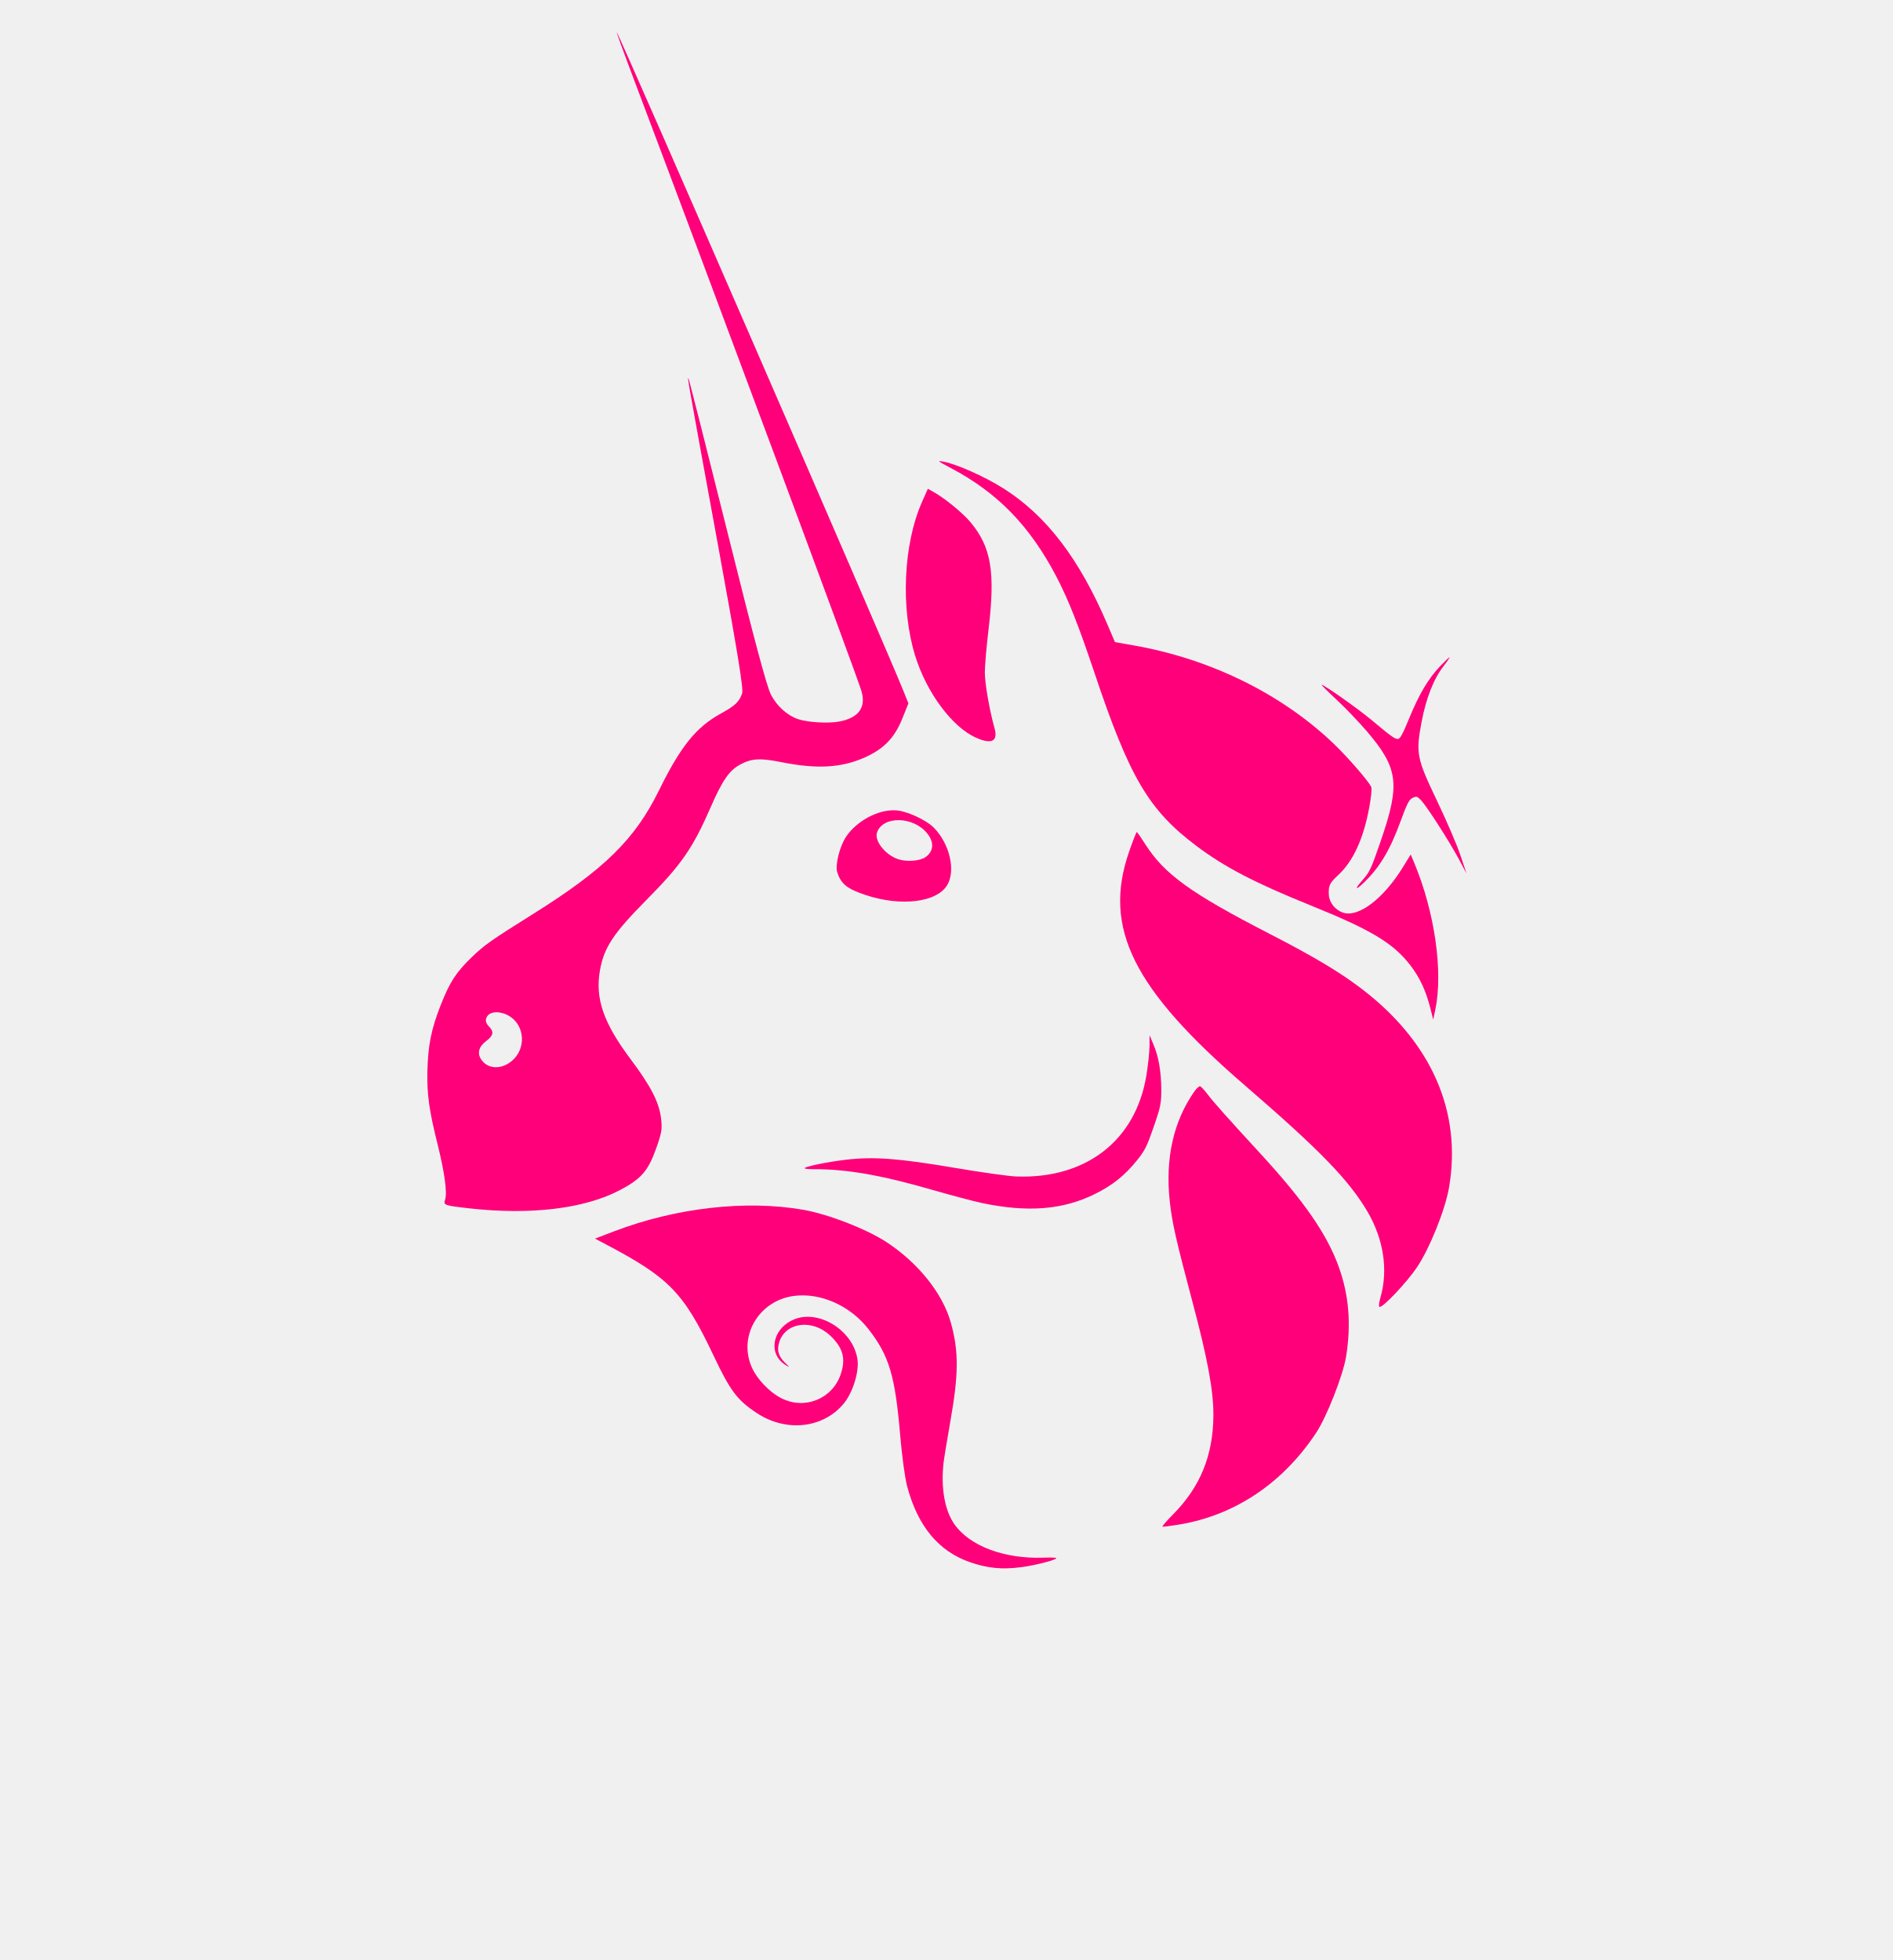
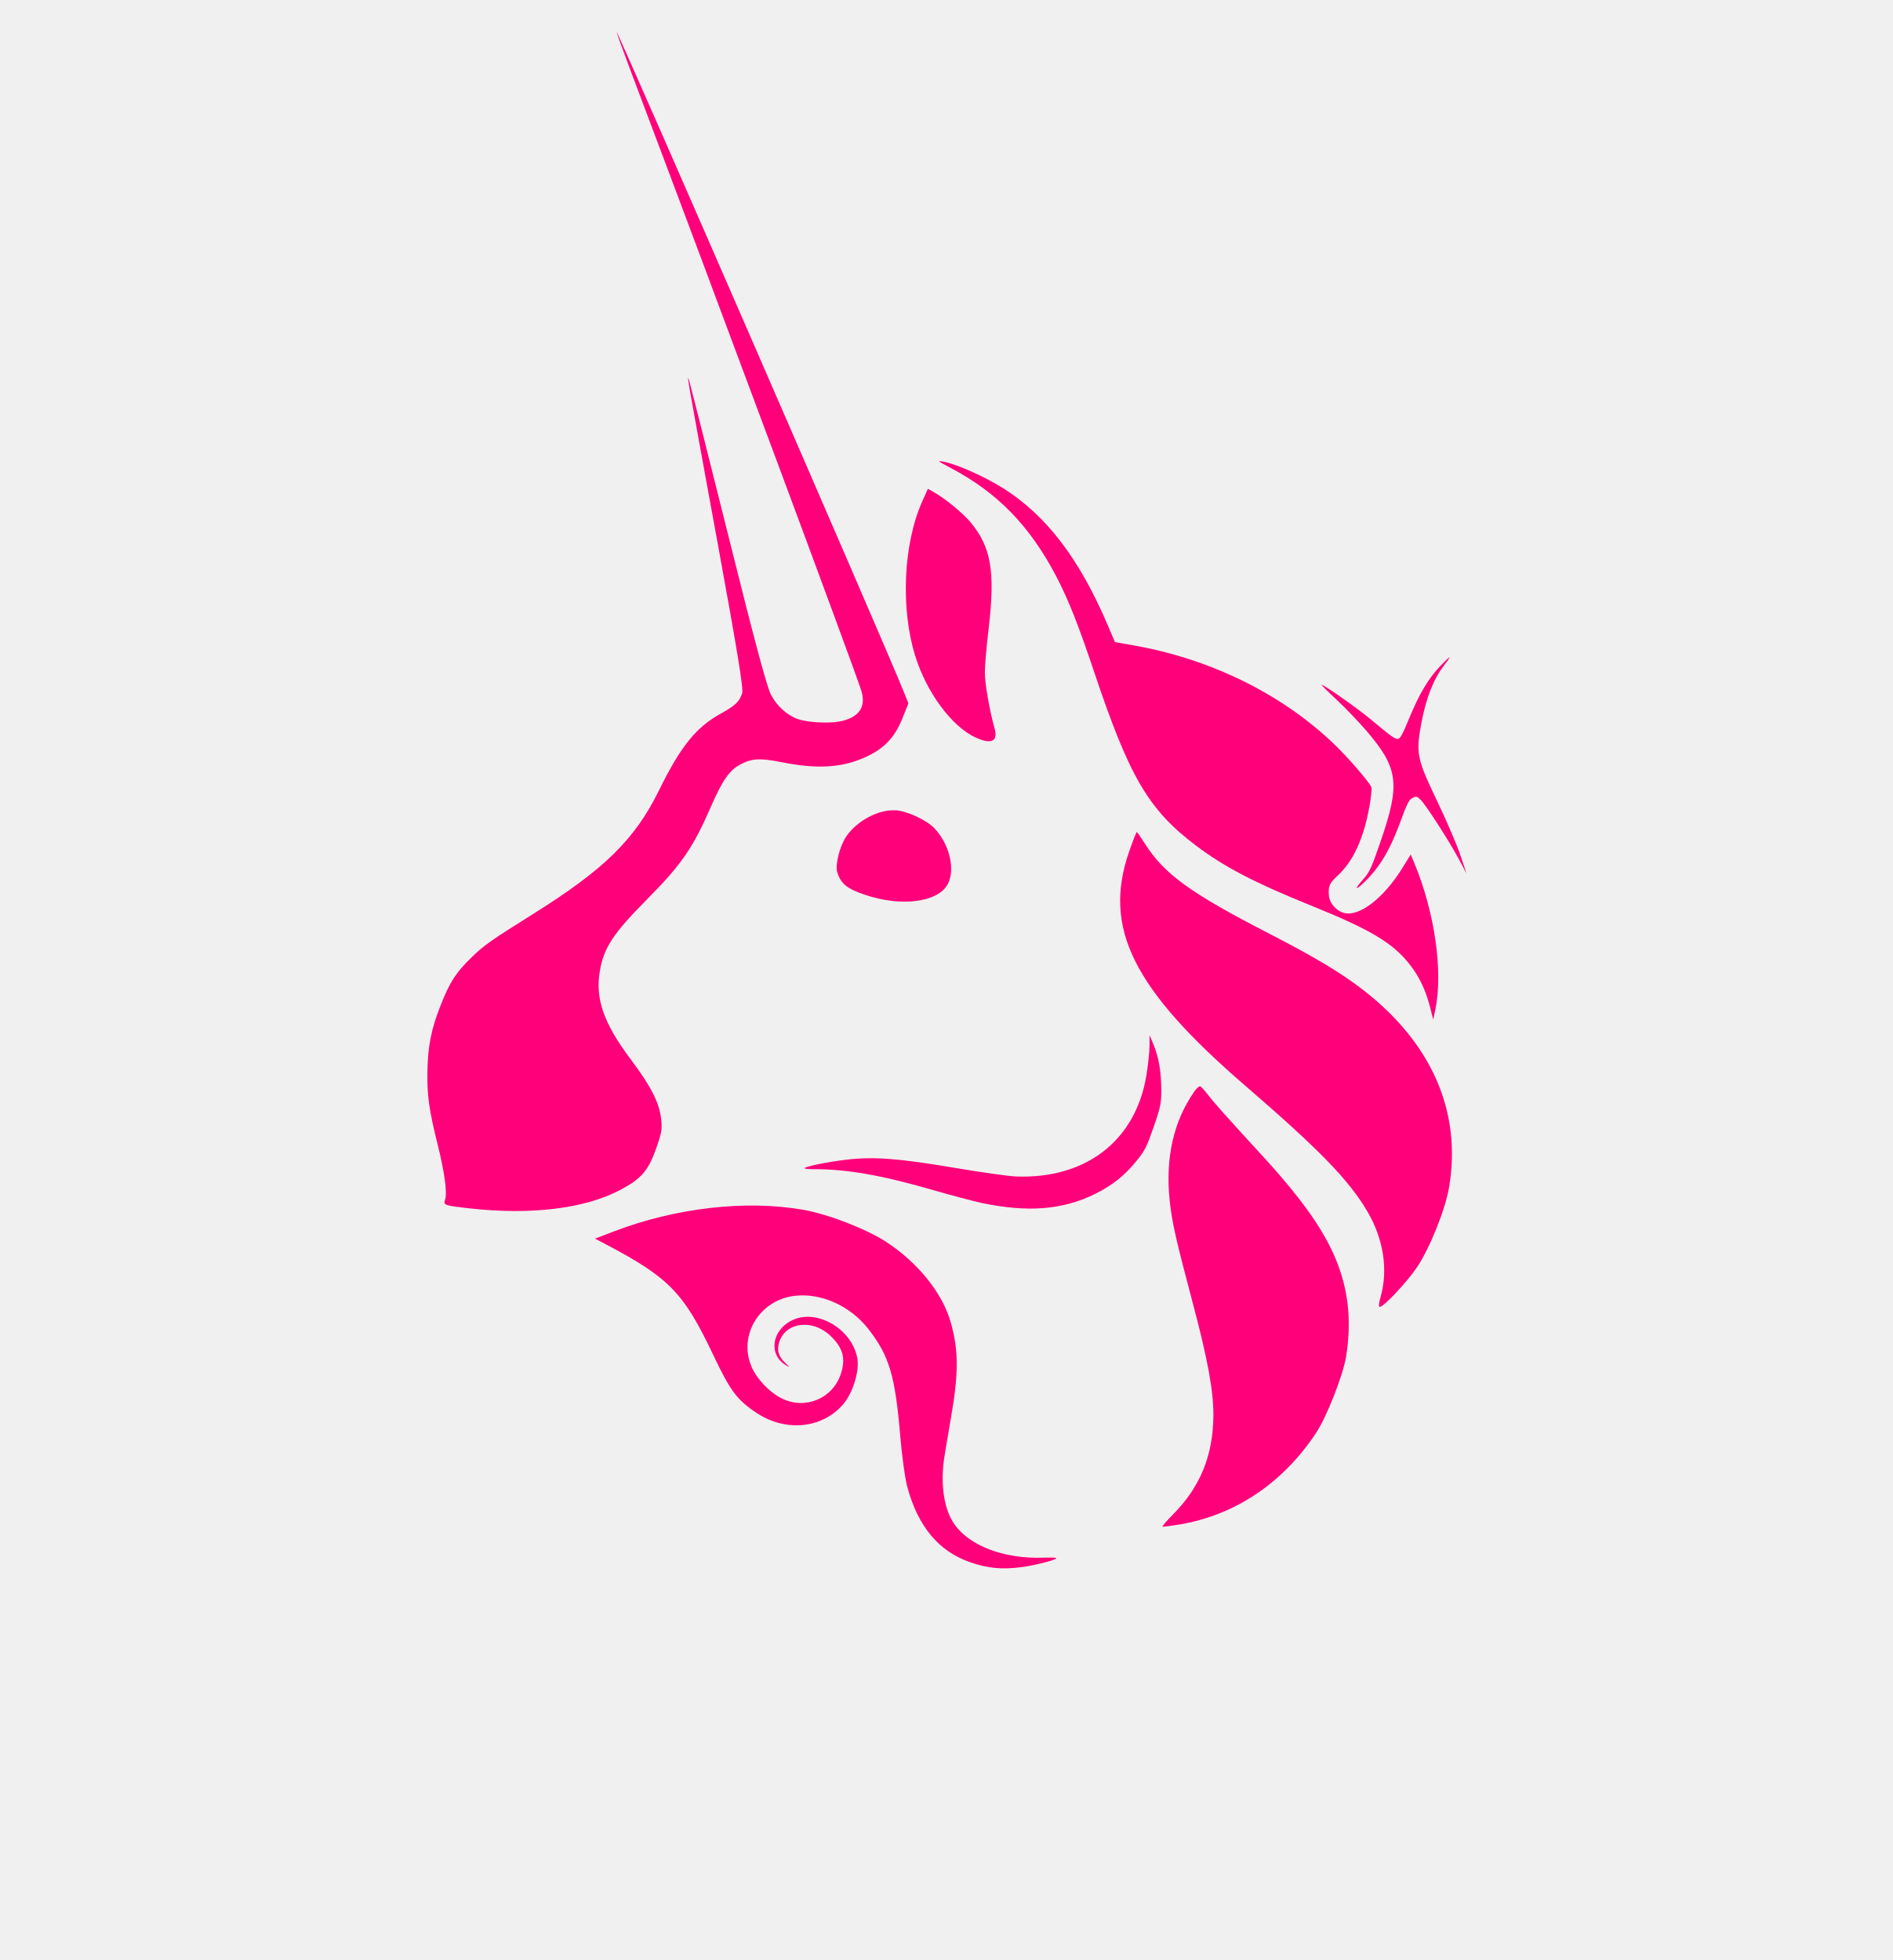
<svg xmlns="http://www.w3.org/2000/svg" width="111" height="115" viewBox="0 0 111 115" fill="none">
  <g id="Uniswap_Logo 1" clip-path="url(#clip0_1_568)">
    <path id="Vector" d="M55.742 27.442C54.981 27.041 54.953 27.015 55.35 27.088C56.112 27.227 57.77 27.967 58.853 28.651C61.38 30.248 63.31 32.773 64.964 36.646L65.403 37.675L66.475 37.863C70.987 38.654 75.152 40.696 78.217 43.619C79.06 44.424 80.324 45.882 80.44 46.184C80.477 46.281 80.427 46.803 80.327 47.344C79.985 49.215 79.38 50.532 78.481 51.362C77.991 51.813 77.914 51.983 77.951 52.526C77.981 52.96 78.331 53.394 78.773 53.545C79.678 53.856 81.151 52.74 82.298 50.876L82.754 50.136L82.971 50.657C84.164 53.518 84.664 57.031 84.194 59.247L84.072 59.824L83.918 59.208C83.654 58.147 83.291 57.362 82.731 56.636C81.72 55.328 80.439 54.56 76.847 53.108C73.603 51.797 71.829 50.872 70.182 49.633C67.379 47.525 66.258 45.618 64.192 39.447C63.275 36.706 62.659 35.152 61.969 33.834C60.4 30.838 58.511 28.9 55.742 27.442Z" fill="#FF007A" />
    <path id="Vector_2" d="M82.669 42.135C83.253 40.712 83.781 39.822 84.482 39.085C84.759 38.793 85.005 38.56 85.028 38.568C85.05 38.576 84.894 38.808 84.679 39.084C84.097 39.833 83.649 40.977 83.383 42.398C83.046 44.199 83.105 44.496 84.292 46.977C84.849 48.141 85.468 49.58 85.666 50.174L86.028 51.256L85.582 50.418C85.037 49.394 83.693 47.3 83.357 46.952C83.132 46.718 83.09 46.706 82.864 46.814C82.656 46.914 82.543 47.134 82.146 48.217C81.527 49.906 80.917 50.916 79.978 51.813C79.47 52.298 79.465 52.156 79.97 51.585C80.348 51.158 80.444 50.947 81.01 49.301C82.146 45.993 82.024 45.062 80.174 42.901C79.705 42.353 78.909 41.522 78.404 41.054C77.899 40.585 77.504 40.193 77.528 40.182C77.615 40.139 79.652 41.574 80.442 42.236C81.618 43.219 81.819 43.363 82.005 43.358C82.129 43.354 82.293 43.054 82.669 42.135Z" fill="#FF007A" />
    <path id="Vector_3" d="M53.684 38.475C52.822 35.686 52.99 31.924 54.088 29.446L54.428 28.679L54.776 28.874C55.429 29.241 56.478 30.098 56.923 30.631C58.146 32.094 58.392 33.549 57.988 36.93C57.87 37.92 57.772 39.053 57.77 39.447C57.768 40.082 58.042 41.661 58.34 42.728C58.554 43.497 58.168 43.693 57.251 43.282C55.849 42.654 54.353 40.637 53.684 38.475Z" fill="#FF007A" />
    <path id="Vector_4" d="M73.03 63.688C66.462 58.018 64.689 54.451 66.226 49.993C66.452 49.337 66.66 48.808 66.687 48.817C66.715 48.827 66.935 49.145 67.176 49.524C68.297 51.286 69.846 52.408 74.396 54.751C77.073 56.13 78.545 57.006 79.842 57.992C83.964 61.125 85.77 65.222 84.998 69.689C84.774 70.987 83.863 73.251 83.121 74.355C82.535 75.226 81.161 76.688 80.931 76.683C80.868 76.681 80.886 76.445 80.974 76.143C81.443 74.528 81.167 72.702 80.208 71.076C79.118 69.227 77.404 67.463 73.03 63.688Z" fill="#FF007A" />
    <path id="Vector_5" d="M67.246 63.109C67.345 62.513 67.428 61.736 67.43 61.383L67.434 60.741L67.656 61.268C67.964 61.996 68.113 62.845 68.121 63.909C68.127 64.721 68.081 64.946 67.674 66.122C67.274 67.276 67.159 67.507 66.698 68.078C65.972 68.977 65.26 69.547 64.216 70.062C62.34 70.988 60.283 71.15 57.59 70.583C57.122 70.484 55.781 70.128 54.611 69.791C51.662 68.942 49.648 68.594 47.728 68.6C47.452 68.602 47.214 68.578 47.2 68.548C47.154 68.456 48.559 68.167 49.681 68.039C51.264 67.857 52.739 67.969 55.943 68.512C57.525 68.781 59.175 69.013 59.608 69.029C63.705 69.179 66.614 66.924 67.246 63.109Z" fill="#FF007A" />
    <path id="Vector_6" d="M68.617 70.468C68.349 67.96 68.835 65.795 70.06 64.041C70.191 63.854 70.345 63.717 70.402 63.737C70.46 63.756 70.654 63.967 70.835 64.204C71.194 64.677 71.948 65.524 73.976 67.731C76.505 70.486 77.829 72.4 78.522 74.304C79.129 75.971 79.27 77.681 78.961 79.601C78.785 80.688 77.831 83.12 77.21 84.061C75.251 87.029 72.427 88.918 69.141 89.455C68.659 89.534 68.233 89.588 68.193 89.575C68.153 89.562 68.43 89.24 68.808 88.859C70.407 87.246 71.161 85.4 71.178 83.063C71.189 81.632 70.848 79.764 69.982 76.507C68.976 72.72 68.752 71.727 68.617 70.468Z" fill="#FF007A" />
    <path id="Vector_7" d="M35.99 72.259C39.633 70.864 43.73 70.394 47.112 70.981C48.57 71.234 50.839 72.115 52.006 72.881C53.876 74.108 55.308 75.905 55.782 77.623C56.246 79.302 56.238 80.623 55.747 83.399C55.554 84.494 55.373 85.598 55.346 85.853C55.188 87.325 55.42 88.625 55.985 89.432C56.883 90.715 58.926 91.479 61.224 91.393C61.614 91.378 61.945 91.389 61.959 91.417C62.007 91.515 60.752 91.842 59.909 91.951C58.774 92.097 57.939 92.017 56.915 91.664C55.058 91.024 53.839 89.555 53.211 87.199C53.087 86.736 52.907 85.412 52.809 84.259C52.511 80.715 52.163 79.547 50.939 77.978C49.873 76.613 48.158 75.843 46.603 76.032C44.56 76.281 43.307 78.331 44.076 80.169C44.381 80.9 45.144 81.702 45.871 82.057C47.231 82.722 48.822 82.07 49.312 80.647C49.631 79.722 49.455 79.072 48.693 78.357C47.652 77.382 46.107 77.57 45.718 78.72C45.552 79.21 45.66 79.592 46.078 79.984C46.346 80.236 46.35 80.249 46.109 80.107C45.06 79.486 45.261 78.043 46.478 77.459C47.94 76.758 50.03 78.01 50.298 79.746C50.41 80.476 50.024 81.719 49.485 82.364C48.277 83.807 46.126 84.043 44.413 82.921C43.247 82.156 42.847 81.626 41.849 79.52C40.115 75.861 39.259 74.972 35.605 73.044L34.905 72.674L35.99 72.259Z" fill="#FF007A" />
-     <path id="Vector_8" fill-rule="evenodd" clip-rule="evenodd" d="M36.932 3.987C42.161 17.839 50.166 39.357 50.527 40.532C50.825 41.502 50.372 42.126 49.216 42.338C48.573 42.456 47.36 42.383 46.806 42.192C46.179 41.976 45.577 41.433 45.23 40.772C44.984 40.304 44.266 37.625 42.678 31.244C41.462 26.362 40.434 22.305 40.394 22.229C40.302 22.054 40.303 22.059 42.121 32C43.264 38.242 43.62 40.433 43.535 40.68C43.362 41.183 43.133 41.399 42.27 41.876C40.83 42.67 39.918 43.806 38.658 46.372C37.245 49.249 35.453 51.008 31.264 53.631C28.812 55.166 28.396 55.459 27.667 56.167C26.748 57.059 26.39 57.612 25.859 58.955C25.297 60.375 25.102 61.349 25.071 62.881C25.043 64.222 25.174 65.158 25.662 67.11C26.082 68.794 26.245 69.994 26.108 70.393C25.998 70.712 26.059 70.733 27.553 70.9C31.127 71.3 34.273 70.92 36.34 69.84C37.62 69.171 38.029 68.699 38.505 67.341C38.816 66.454 38.849 66.257 38.783 65.662C38.675 64.693 38.196 63.753 36.984 62.135C35.396 60.014 34.901 58.577 35.193 56.935C35.432 55.588 35.976 54.767 37.945 52.777C39.983 50.717 40.639 49.766 41.696 47.346C42.379 45.782 42.775 45.209 43.416 44.861C44.084 44.497 44.583 44.468 45.841 44.719C47.891 45.128 49.311 45.055 50.66 44.471C51.829 43.964 52.471 43.309 52.935 42.148L53.287 41.269L52.988 40.523C51.906 37.82 36.291 1.935 36.18 1.896C36.157 1.888 36.495 2.829 36.932 3.987ZM30.053 62.225C30.706 61.651 30.807 60.656 30.281 59.973C29.784 59.327 28.716 59.182 28.525 59.735C28.467 59.904 28.519 60.059 28.694 60.241C28.988 60.546 28.943 60.76 28.518 61.082C28.087 61.408 27.982 61.789 28.221 62.155C28.605 62.744 29.427 62.776 30.053 62.225Z" fill="#FF007A" />
-     <path id="Vector_9" fill-rule="evenodd" clip-rule="evenodd" d="M52.508 47.541C51.492 47.505 50.265 48.164 49.638 49.083C49.257 49.644 48.978 50.762 49.116 51.184C49.337 51.866 49.683 52.145 50.755 52.506C52.854 53.213 54.982 52.949 55.577 51.908C56.066 51.054 55.703 49.513 54.793 48.578C54.323 48.095 53.154 47.565 52.508 47.541ZM54.301 50.285C54.781 49.941 54.809 49.4 54.375 48.878C53.547 47.883 51.785 47.863 51.447 48.843C51.279 49.332 51.92 50.148 52.676 50.409C53.179 50.582 53.971 50.522 54.301 50.285Z" fill="#FF007A" />
+     <path id="Vector_8" fillRule="evenodd" clipRule="evenodd" d="M36.932 3.987C42.161 17.839 50.166 39.357 50.527 40.532C50.825 41.502 50.372 42.126 49.216 42.338C48.573 42.456 47.36 42.383 46.806 42.192C46.179 41.976 45.577 41.433 45.23 40.772C44.984 40.304 44.266 37.625 42.678 31.244C41.462 26.362 40.434 22.305 40.394 22.229C40.302 22.054 40.303 22.059 42.121 32C43.264 38.242 43.62 40.433 43.535 40.68C43.362 41.183 43.133 41.399 42.27 41.876C40.83 42.67 39.918 43.806 38.658 46.372C37.245 49.249 35.453 51.008 31.264 53.631C28.812 55.166 28.396 55.459 27.667 56.167C26.748 57.059 26.39 57.612 25.859 58.955C25.297 60.375 25.102 61.349 25.071 62.881C25.043 64.222 25.174 65.158 25.662 67.11C26.082 68.794 26.245 69.994 26.108 70.393C25.998 70.712 26.059 70.733 27.553 70.9C31.127 71.3 34.273 70.92 36.34 69.84C37.62 69.171 38.029 68.699 38.505 67.341C38.816 66.454 38.849 66.257 38.783 65.662C38.675 64.693 38.196 63.753 36.984 62.135C35.396 60.014 34.901 58.577 35.193 56.935C35.432 55.588 35.976 54.767 37.945 52.777C39.983 50.717 40.639 49.766 41.696 47.346C42.379 45.782 42.775 45.209 43.416 44.861C44.084 44.497 44.583 44.468 45.841 44.719C47.891 45.128 49.311 45.055 50.66 44.471C51.829 43.964 52.471 43.309 52.935 42.148L53.287 41.269L52.988 40.523C51.906 37.82 36.291 1.935 36.18 1.896C36.157 1.888 36.495 2.829 36.932 3.987ZM30.053 62.225C30.706 61.651 30.807 60.656 30.281 59.973C29.784 59.327 28.716 59.182 28.525 59.735C28.467 59.904 28.519 60.059 28.694 60.241C28.988 60.546 28.943 60.76 28.518 61.082C28.087 61.408 27.982 61.789 28.221 62.155C28.605 62.744 29.427 62.776 30.053 62.225Z" fill="#FF007A" />
+     <path id="Vector_9" fillRule="evenodd" clipRule="evenodd" d="M52.508 47.541C51.492 47.505 50.265 48.164 49.638 49.083C49.257 49.644 48.978 50.762 49.116 51.184C49.337 51.866 49.683 52.145 50.755 52.506C52.854 53.213 54.982 52.949 55.577 51.908C56.066 51.054 55.703 49.513 54.793 48.578C54.323 48.095 53.154 47.565 52.508 47.541ZM54.301 50.285C54.781 49.941 54.809 49.4 54.375 48.878C53.547 47.883 51.785 47.863 51.447 48.843C51.279 49.332 51.92 50.148 52.676 50.409C53.179 50.582 53.971 50.522 54.301 50.285Z" fill="#FF007A" />
  </g>
  <defs>
    <clipPath id="clip0_1_568">
      <rect width="93.174" height="92.335" fill="white" transform="translate(30.6772) rotate(19.0146)" />
    </clipPath>
  </defs>
</svg>
